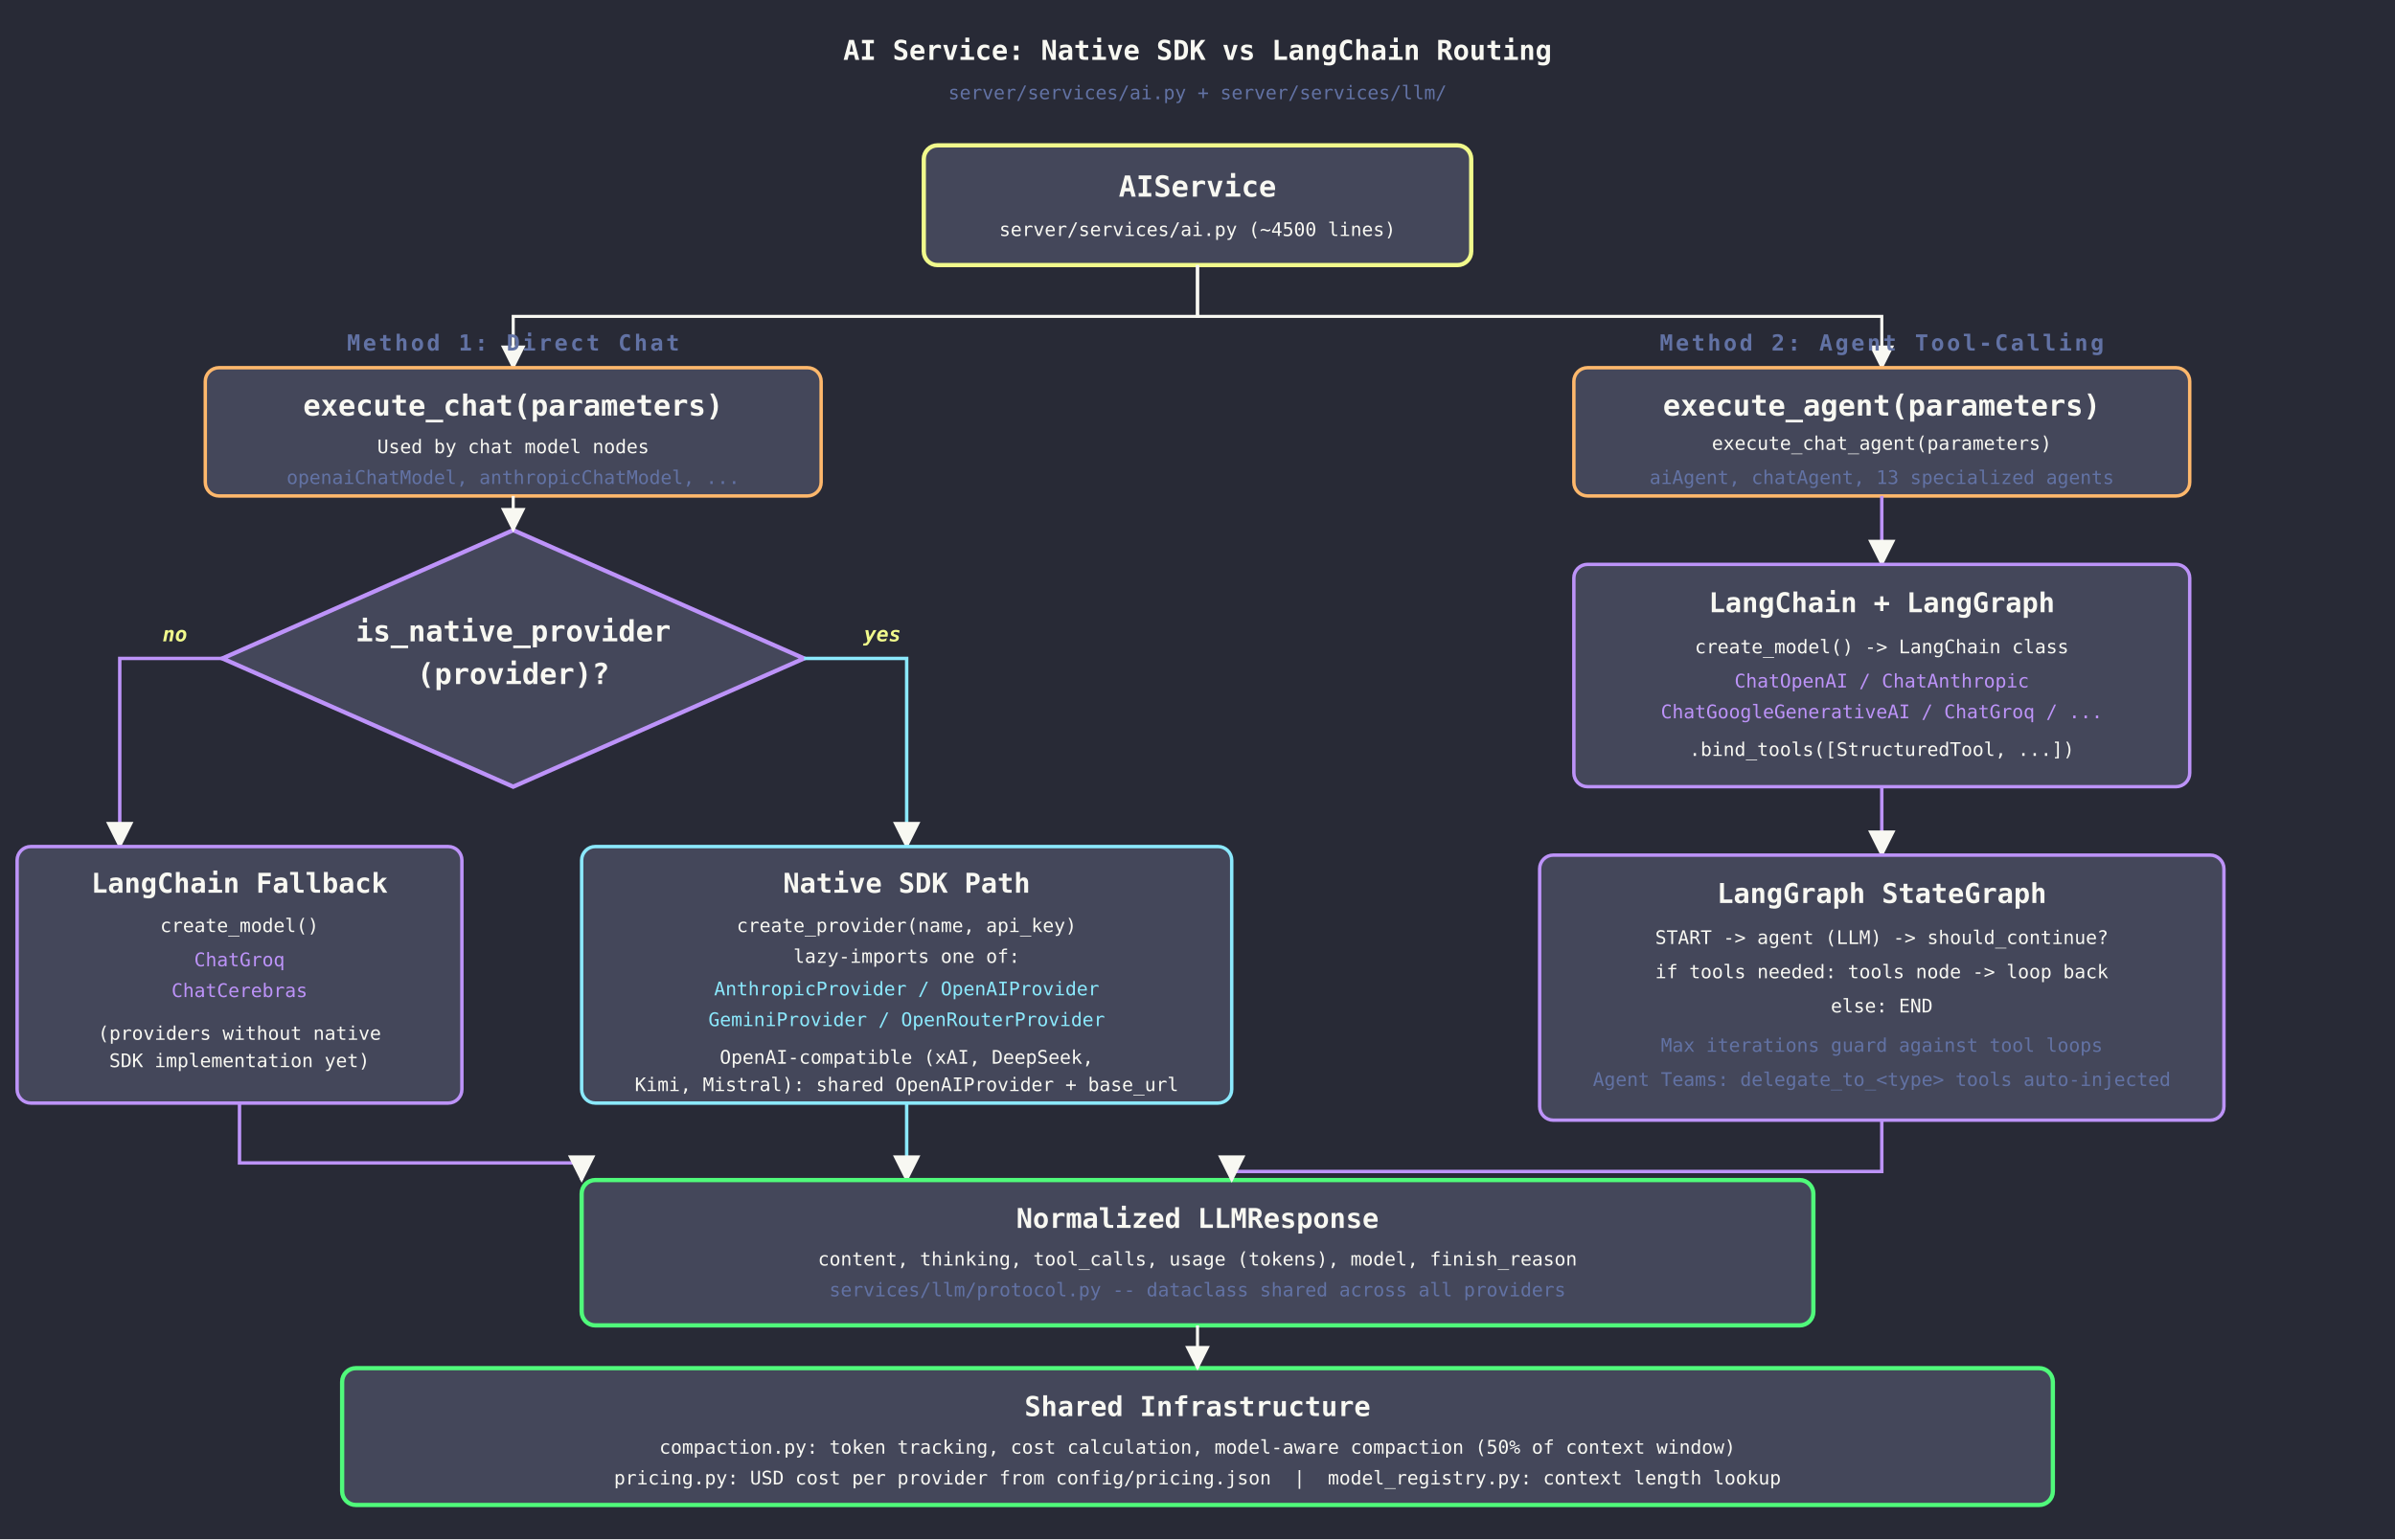
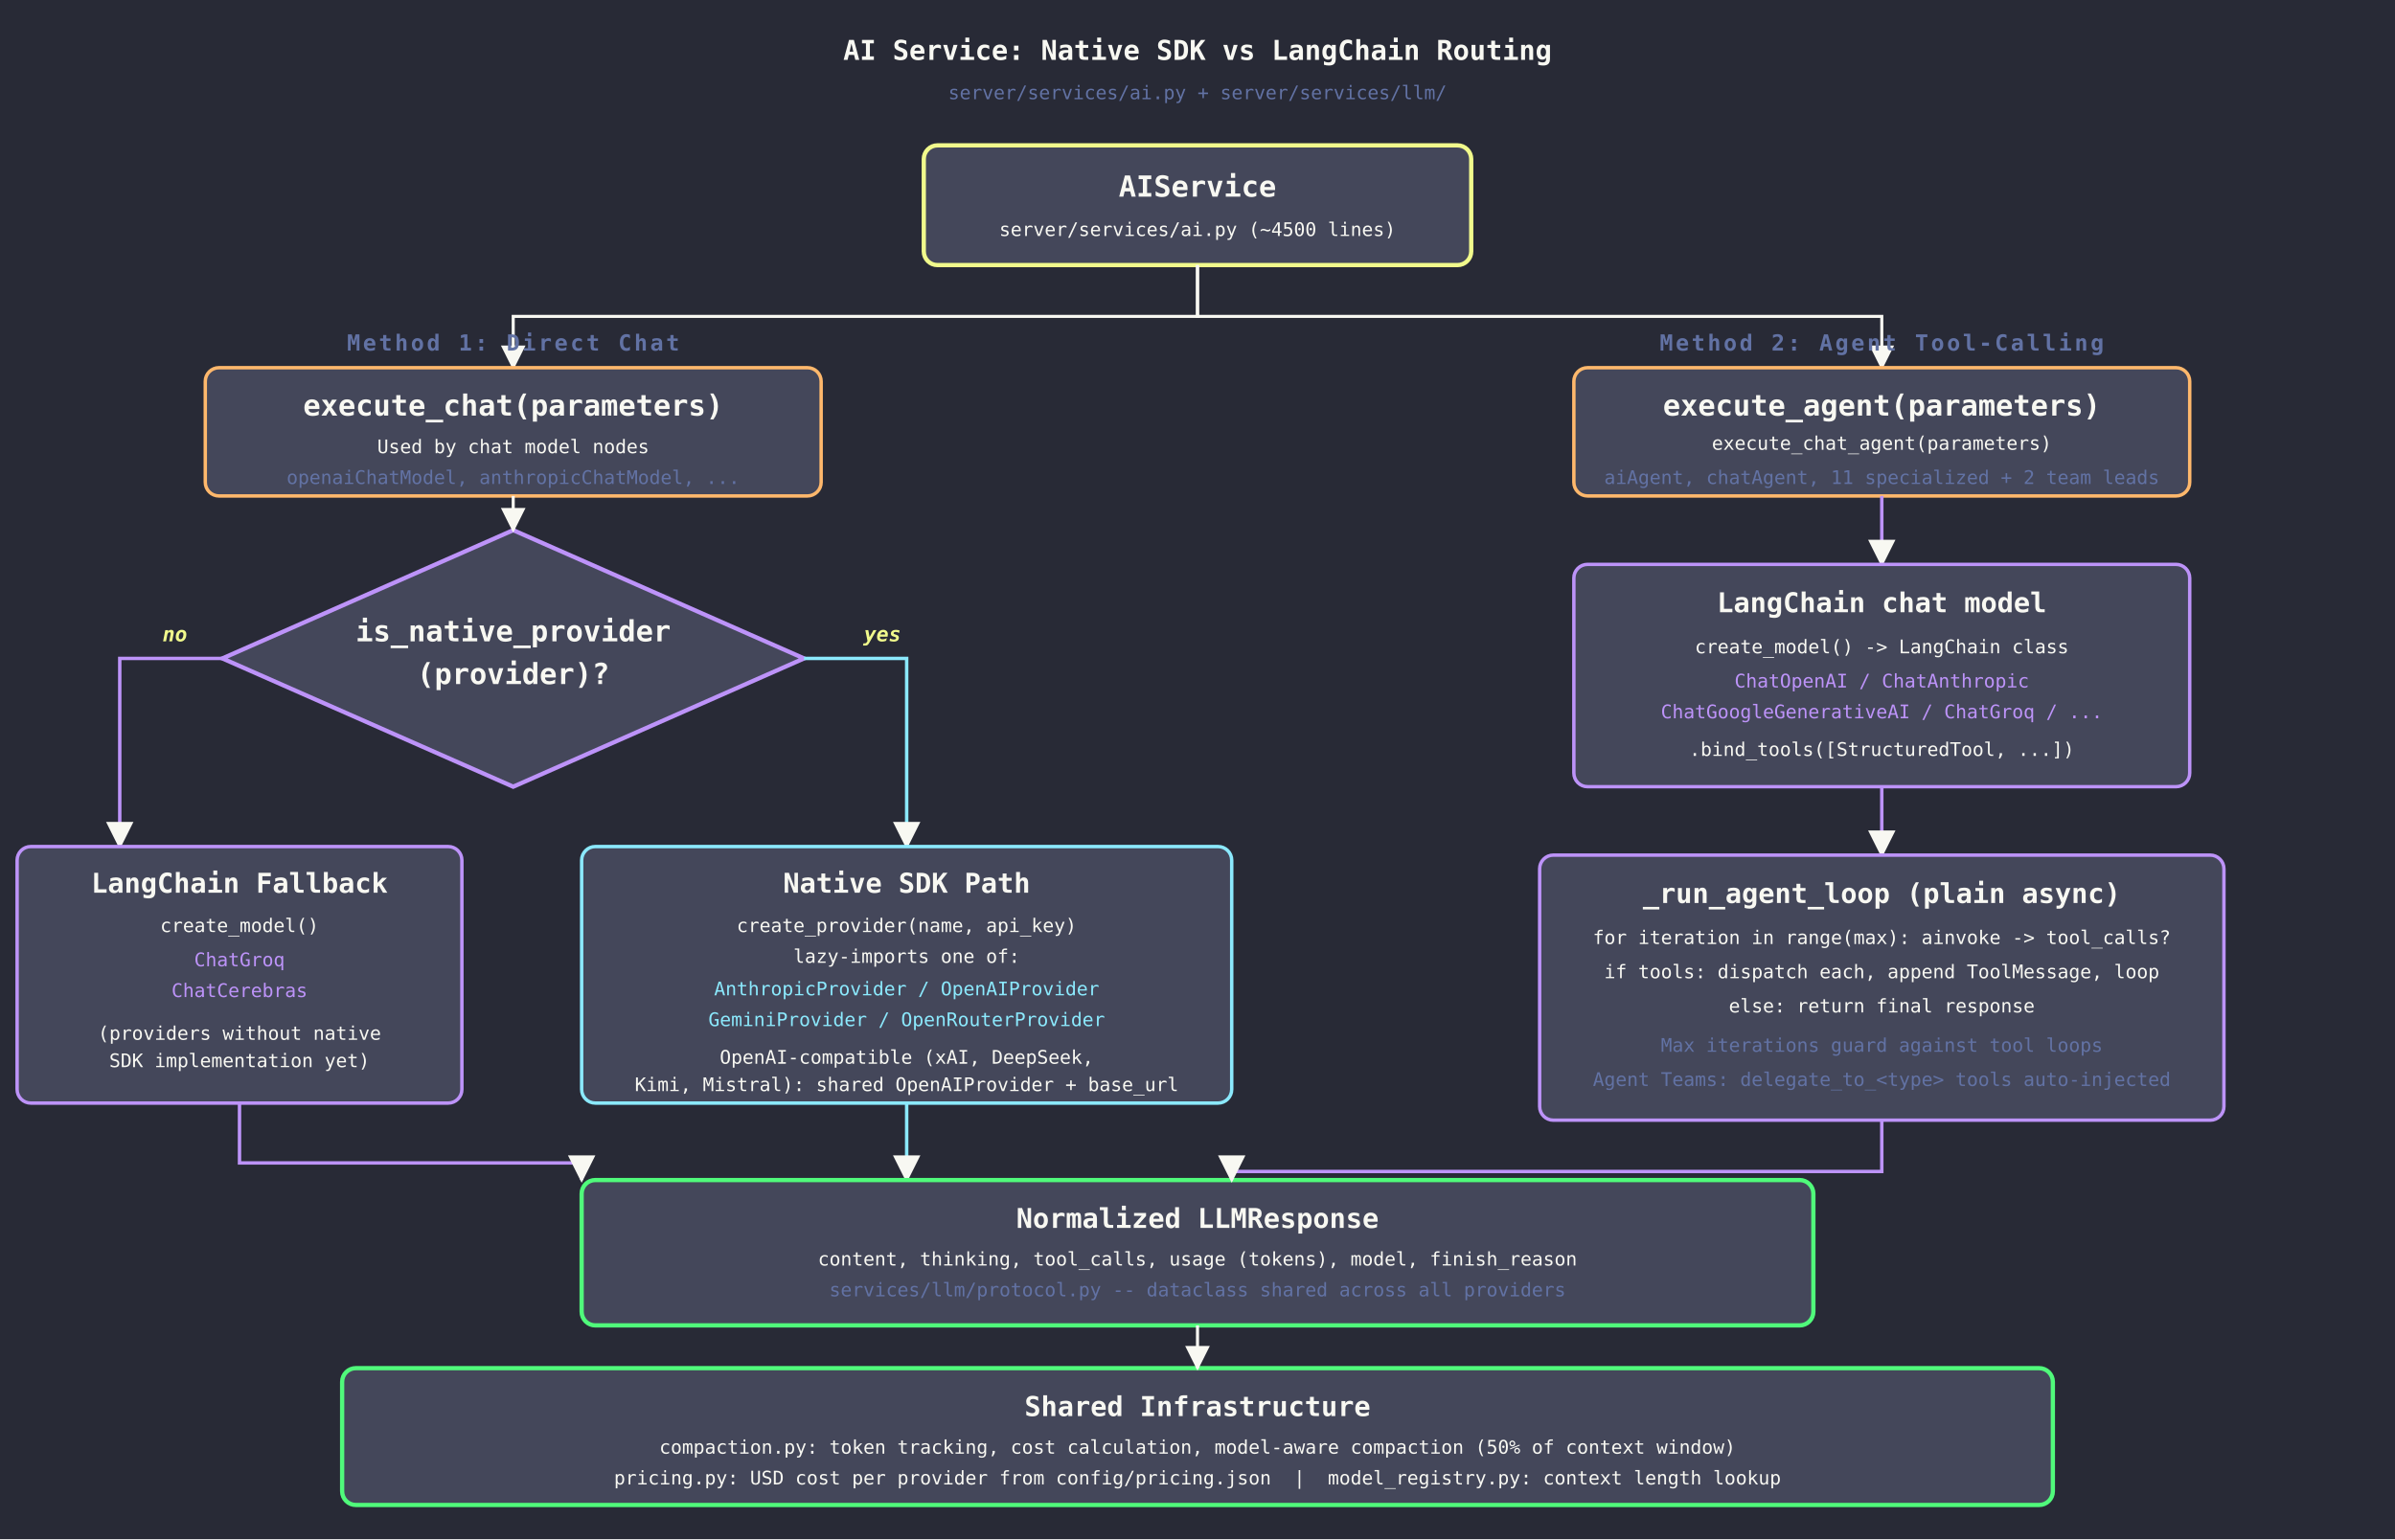
<svg xmlns="http://www.w3.org/2000/svg" viewBox="0 0 1400 900" width="100%" preserveAspectRatio="xMidYMid meet" font-family="ui-monospace, 'SFMono-Regular', Menlo, Consolas, monospace">
  <defs>
    <marker id="arrow" viewBox="0 0 10 10" refX="9" refY="5" markerWidth="8" markerHeight="8" orient="auto-start-reverse">
      <path d="M0,0 L10,5 L0,10 z" fill="#f8f8f2" />
    </marker>
    <style>
      .bg { fill: #282a36; }
      .entry { fill: #44475a; stroke: #f1fa8c; stroke-width: 2.5; }
      .method { fill: #44475a; stroke: #ffb86c; stroke-width: 2; }
      .decision { fill: #44475a; stroke: #bd93f9; stroke-width: 2.5; }
      .native { fill: #44475a; stroke: #8be9fd; stroke-width: 2; }
      .langchain { fill: #44475a; stroke: #bd93f9; stroke-width: 2; }
      .shared { fill: #44475a; stroke: #50fa7b; stroke-width: 2.5; }
      .title { fill: #f8f8f2; font-size: 16px; font-weight: 700; }
      .big { fill: #f8f8f2; font-size: 17px; font-weight: 700; }
      .sub { fill: #f8f8f2; font-size: 11px; }
      .path { fill: #8be9fd; font-size: 11px; }
      .path-lc { fill: #bd93f9; font-size: 11px; }
      .conn { stroke: #f8f8f2; stroke-width: 1.8; fill: none; }
      .conn-native { stroke: #8be9fd; stroke-width: 2; fill: none; }
      .conn-lc { stroke: #bd93f9; stroke-width: 2; fill: none; }
      .branch-label { fill: #f1fa8c; font-size: 12px; font-style: italic; font-weight: 700; }
      .col-header { fill: #6272a4; font-size: 13px; text-transform: uppercase; letter-spacing: 1.5px; font-weight: 700; }
      .caption { fill: #6272a4; font-size: 11px; }
    </style>
  </defs>
  <rect class="bg" width="1400" height="900" />
  <text x="700" y="35" class="title" text-anchor="middle" font-size="20">AI Service: Native SDK vs LangChain Routing</text>
  <text x="700" y="58" class="caption" text-anchor="middle">server/services/ai.py + server/services/llm/</text>
  <rect class="entry" x="540" y="85" width="320" height="70" rx="8" />
  <text x="700" y="115" class="big" text-anchor="middle">AIService</text>
  <text x="700" y="138" class="sub" text-anchor="middle">server/services/ai.py (~4500 lines)</text>
  <path class="conn" d="M 700 155 L 700 185 L 300 185 L 300 215" marker-end="url(#arrow)" />
  <path class="conn" d="M 700 155 L 700 185 L 1100 185 L 1100 215" marker-end="url(#arrow)" />
  <text x="300" y="205" class="col-header" text-anchor="middle">Method 1: Direct Chat</text>
  <text x="1100" y="205" class="col-header" text-anchor="middle">Method 2: Agent Tool-Calling</text>
  <rect class="method" x="120" y="215" width="360" height="75" rx="8" />
  <text x="300" y="243" class="big" text-anchor="middle">execute_chat(parameters)</text>
  <text x="300" y="265" class="sub" text-anchor="middle">Used by chat model nodes</text>
  <text x="300" y="283" class="caption" text-anchor="middle">openaiChatModel, anthropicChatModel, ...</text>
  <polygon class="decision" points="300,310 470,385 300,460 130,385" />
  <text x="300" y="375" class="big" text-anchor="middle">is_native_provider</text>
  <text x="300" y="400" class="big" text-anchor="middle">(provider)?</text>
  <path class="conn" d="M 300 290 L 300 310" marker-end="url(#arrow)" />
  <path class="conn-native" d="M 470 385 L 530 385 L 530 495" marker-end="url(#arrow)" />
  <text x="505" y="375" class="branch-label">yes</text>
  <path class="conn-lc" d="M 130 385 L 70 385 L 70 495" marker-end="url(#arrow)" />
  <text x="95" y="375" class="branch-label">no</text>
  <rect class="native" x="340" y="495" width="380" height="150" rx="8" />
  <text x="530" y="522" class="title" text-anchor="middle" fill="#8be9fd">Native SDK Path</text>
  <text x="530" y="545" class="sub" text-anchor="middle">create_provider(name, api_key)</text>
  <text x="530" y="563" class="sub" text-anchor="middle">lazy-imports one of:</text>
  <text x="530" y="582" class="path" text-anchor="middle">AnthropicProvider / OpenAIProvider</text>
  <text x="530" y="600" class="path" text-anchor="middle">GeminiProvider / OpenRouterProvider</text>
  <text x="530" y="622" class="sub" text-anchor="middle">OpenAI-compatible (xAI, DeepSeek,</text>
  <text x="530" y="638" class="sub" text-anchor="middle">Kimi, Mistral): shared OpenAIProvider + base_url</text>
  <rect class="langchain" x="10" y="495" width="260" height="150" rx="8" />
  <text x="140" y="522" class="title" text-anchor="middle" fill="#bd93f9">LangChain Fallback</text>
  <text x="140" y="545" class="sub" text-anchor="middle">create_model()</text>
  <text x="140" y="565" class="path-lc" text-anchor="middle">ChatGroq</text>
  <text x="140" y="583" class="path-lc" text-anchor="middle">ChatCerebras</text>
  <text x="140" y="608" class="sub" text-anchor="middle">(providers without native</text>
  <text x="140" y="624" class="sub" text-anchor="middle">SDK implementation yet)</text>
  <path class="conn-native" d="M 530 645 L 530 690" marker-end="url(#arrow)" />
  <path class="conn-lc" d="M 140 645 L 140 680 L 340 680 L 340 690" marker-end="url(#arrow)" />
  <rect class="method" x="920" y="215" width="360" height="75" rx="8" />
  <text x="1100" y="243" class="big" text-anchor="middle">execute_agent(parameters)</text>
  <text x="1100" y="263" class="sub" text-anchor="middle">execute_chat_agent(parameters)</text>
-   <text x="1100" y="283" class="caption" text-anchor="middle">aiAgent, chatAgent, 13 specialized agents</text>
+   <text x="1100" y="283" class="caption" text-anchor="middle">aiAgent, chatAgent, 11 specialized + 2 team leads</text>
  <path class="conn-lc" d="M 1100 290 L 1100 330" marker-end="url(#arrow)" />
  <rect class="langchain" x="920" y="330" width="360" height="130" rx="8" />
-   <text x="1100" y="358" class="title" text-anchor="middle" fill="#bd93f9">LangChain + LangGraph</text>
+   <text x="1100" y="358" class="title" text-anchor="middle" fill="#bd93f9">LangChain chat model</text>
  <text x="1100" y="382" class="sub" text-anchor="middle">create_model() -&gt; LangChain class</text>
  <text x="1100" y="402" class="path-lc" text-anchor="middle">ChatOpenAI / ChatAnthropic</text>
  <text x="1100" y="420" class="path-lc" text-anchor="middle">ChatGoogleGenerativeAI / ChatGroq / ...</text>
  <text x="1100" y="442" class="sub" text-anchor="middle">.bind_tools([StructuredTool, ...])</text>
  <path class="conn-lc" d="M 1100 460 L 1100 500" marker-end="url(#arrow)" />
  <rect class="langchain" x="900" y="500" width="400" height="155" rx="8" />
-   <text x="1100" y="528" class="title" text-anchor="middle" fill="#bd93f9">LangGraph StateGraph</text>
-   <text x="1100" y="552" class="sub" text-anchor="middle">START -&gt; agent (LLM) -&gt; should_continue?</text>
-   <text x="1100" y="572" class="sub" text-anchor="middle">if tools needed: tools node -&gt; loop back</text>
-   <text x="1100" y="592" class="sub" text-anchor="middle">else: END</text>
+   <text x="1100" y="528" class="title" text-anchor="middle" fill="#bd93f9">_run_agent_loop (plain async)</text>
+   <text x="1100" y="552" class="sub" text-anchor="middle">for iteration in range(max): ainvoke -&gt; tool_calls?</text>
+   <text x="1100" y="572" class="sub" text-anchor="middle">if tools: dispatch each, append ToolMessage, loop</text>
+   <text x="1100" y="592" class="sub" text-anchor="middle">else: return final response</text>
  <text x="1100" y="615" class="caption" text-anchor="middle">Max iterations guard against tool loops</text>
  <text x="1100" y="635" class="caption" text-anchor="middle">Agent Teams: delegate_to_&lt;type&gt; tools auto-injected</text>
  <rect class="shared" x="340" y="690" width="720" height="85" rx="8" />
  <text x="700" y="718" class="title" text-anchor="middle" fill="#50fa7b">Normalized LLMResponse</text>
  <text x="700" y="740" class="sub" text-anchor="middle">content, thinking, tool_calls, usage (tokens), model, finish_reason</text>
  <text x="700" y="758" class="caption" text-anchor="middle">services/llm/protocol.py -- dataclass shared across all providers</text>
  <path class="conn-lc" d="M 1100 655 L 1100 685 L 720 685 L 720 690" marker-end="url(#arrow)" />
  <rect class="shared" x="200" y="800" width="1000" height="80" rx="8" />
  <text x="700" y="828" class="title" text-anchor="middle" fill="#50fa7b">Shared Infrastructure</text>
  <text x="700" y="850" class="sub" text-anchor="middle">compaction.py: token tracking, cost calculation, model-aware compaction (50% of context window)</text>
  <text x="700" y="868" class="sub" text-anchor="middle">pricing.py: USD cost per provider from config/pricing.json  |  model_registry.py: context length lookup</text>
  <path class="conn" d="M 700 775 L 700 800" marker-end="url(#arrow)" />
</svg>
